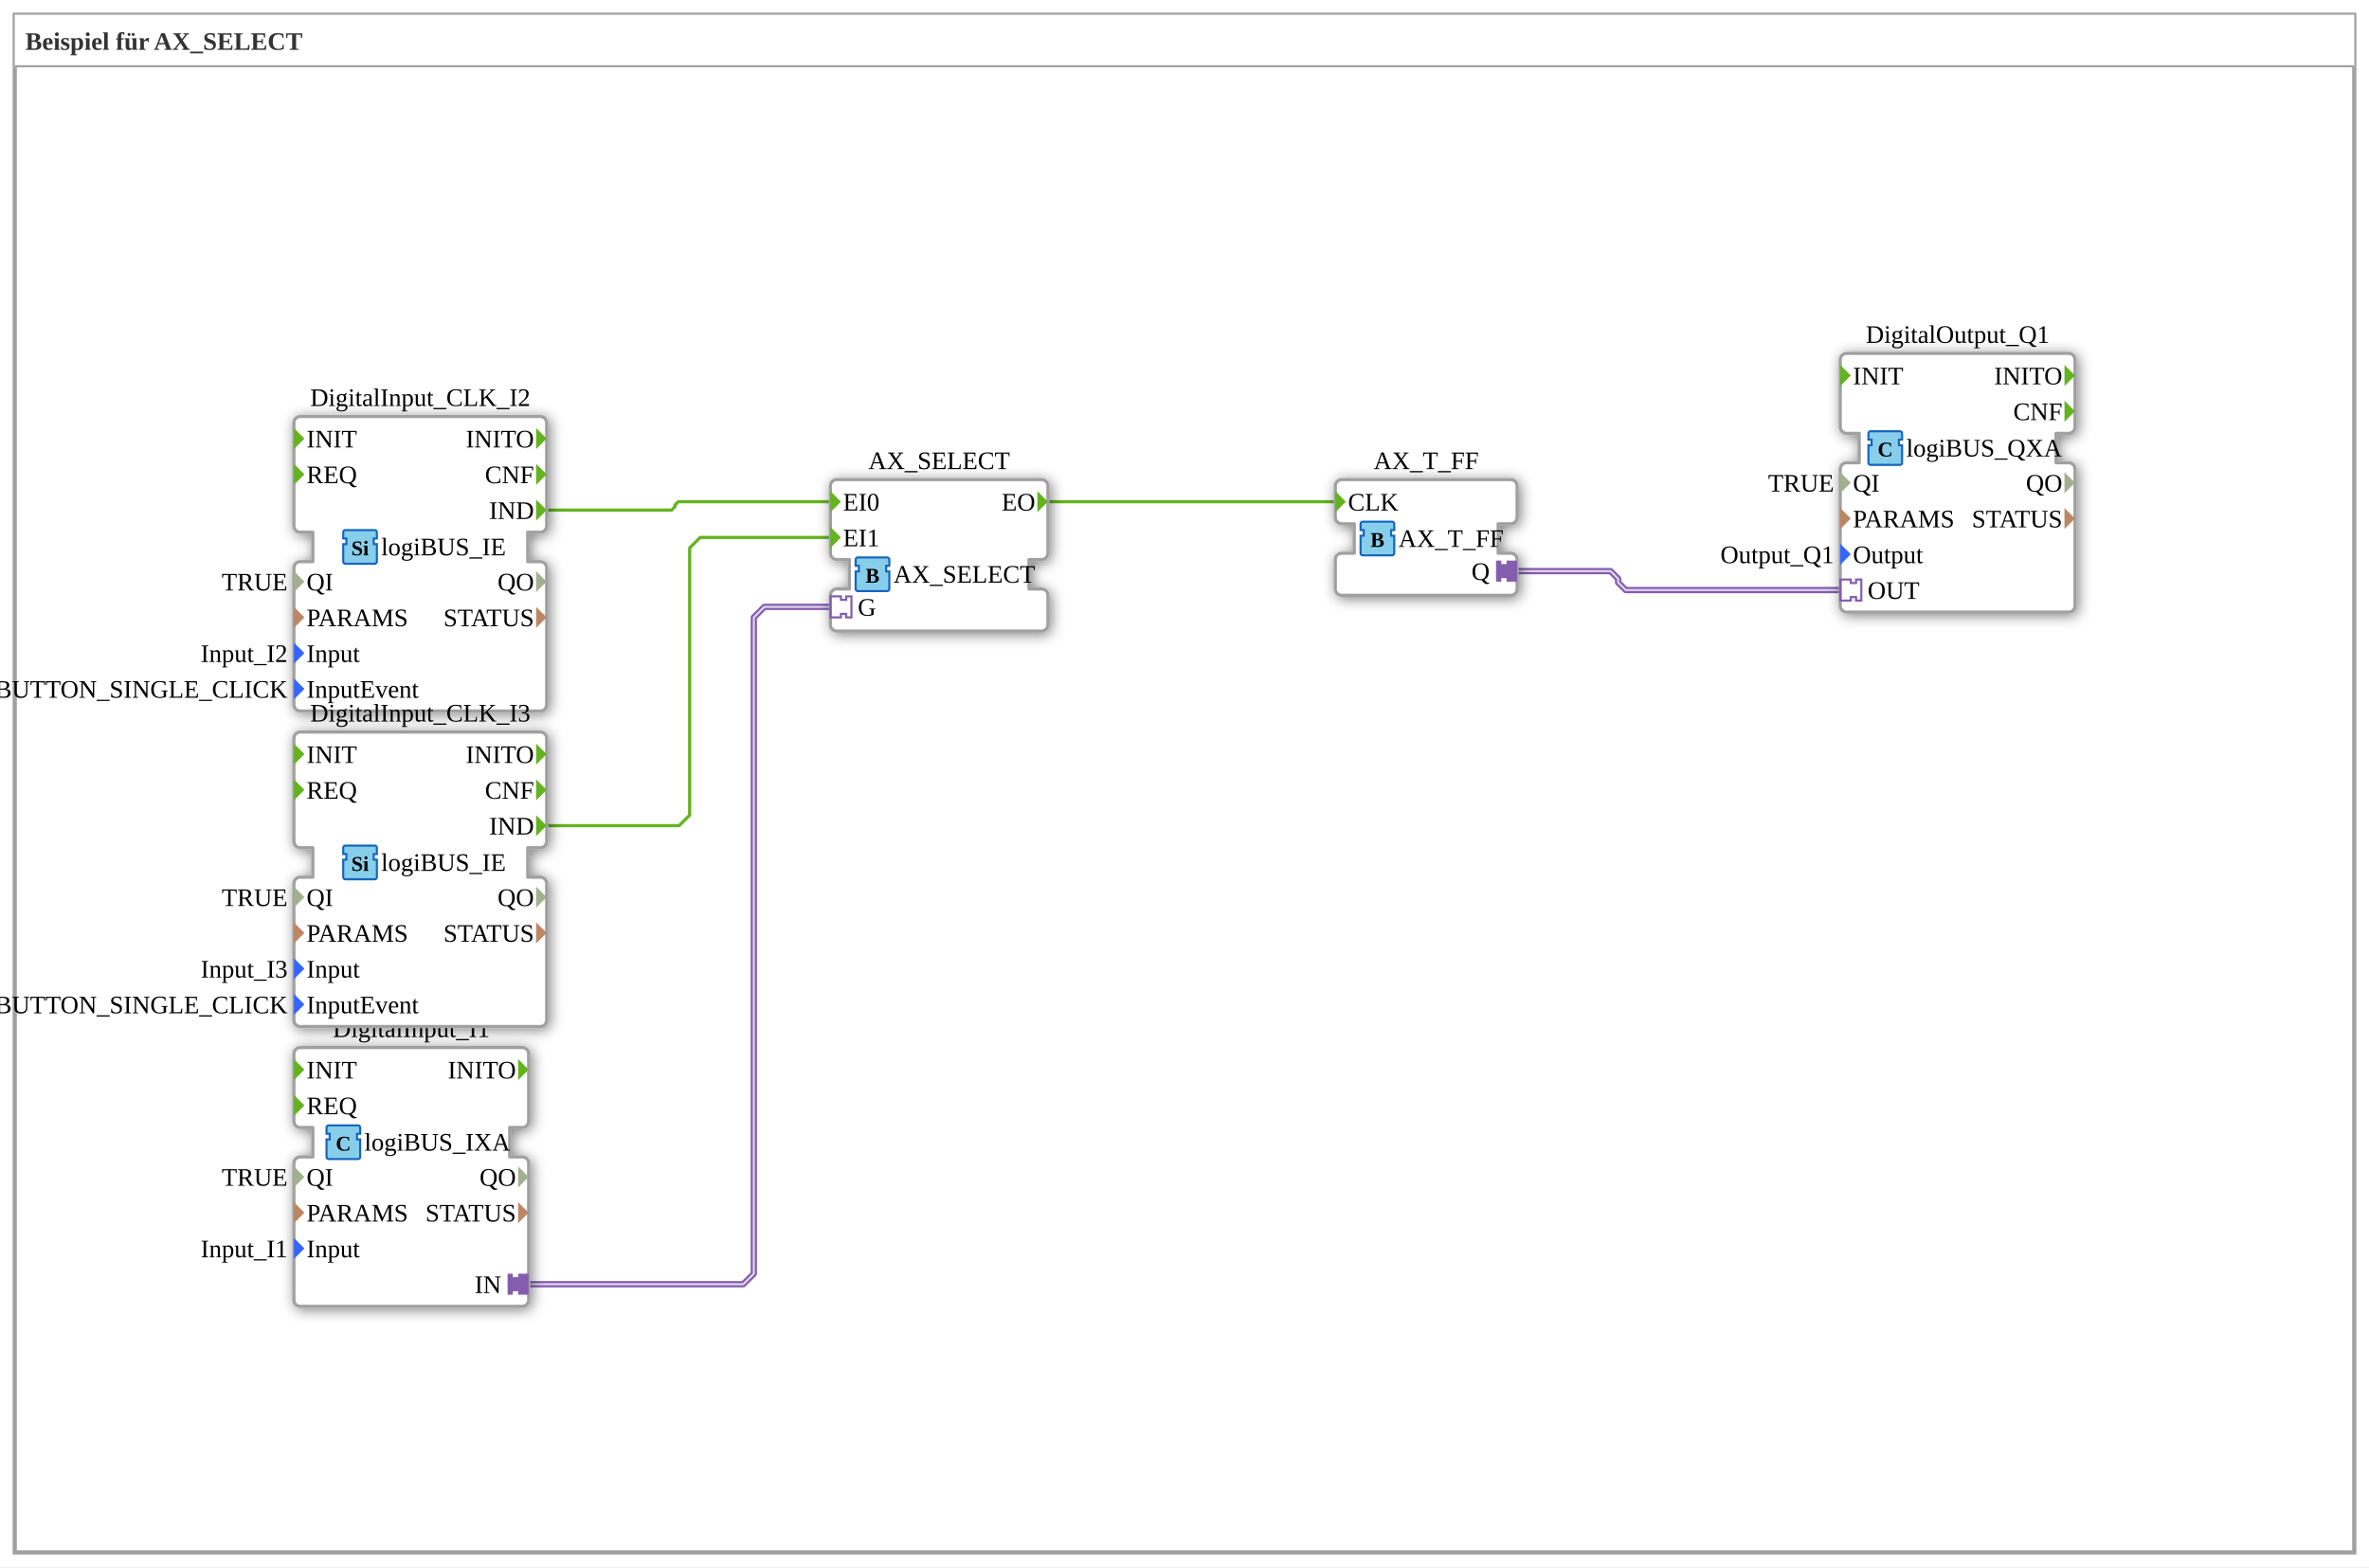
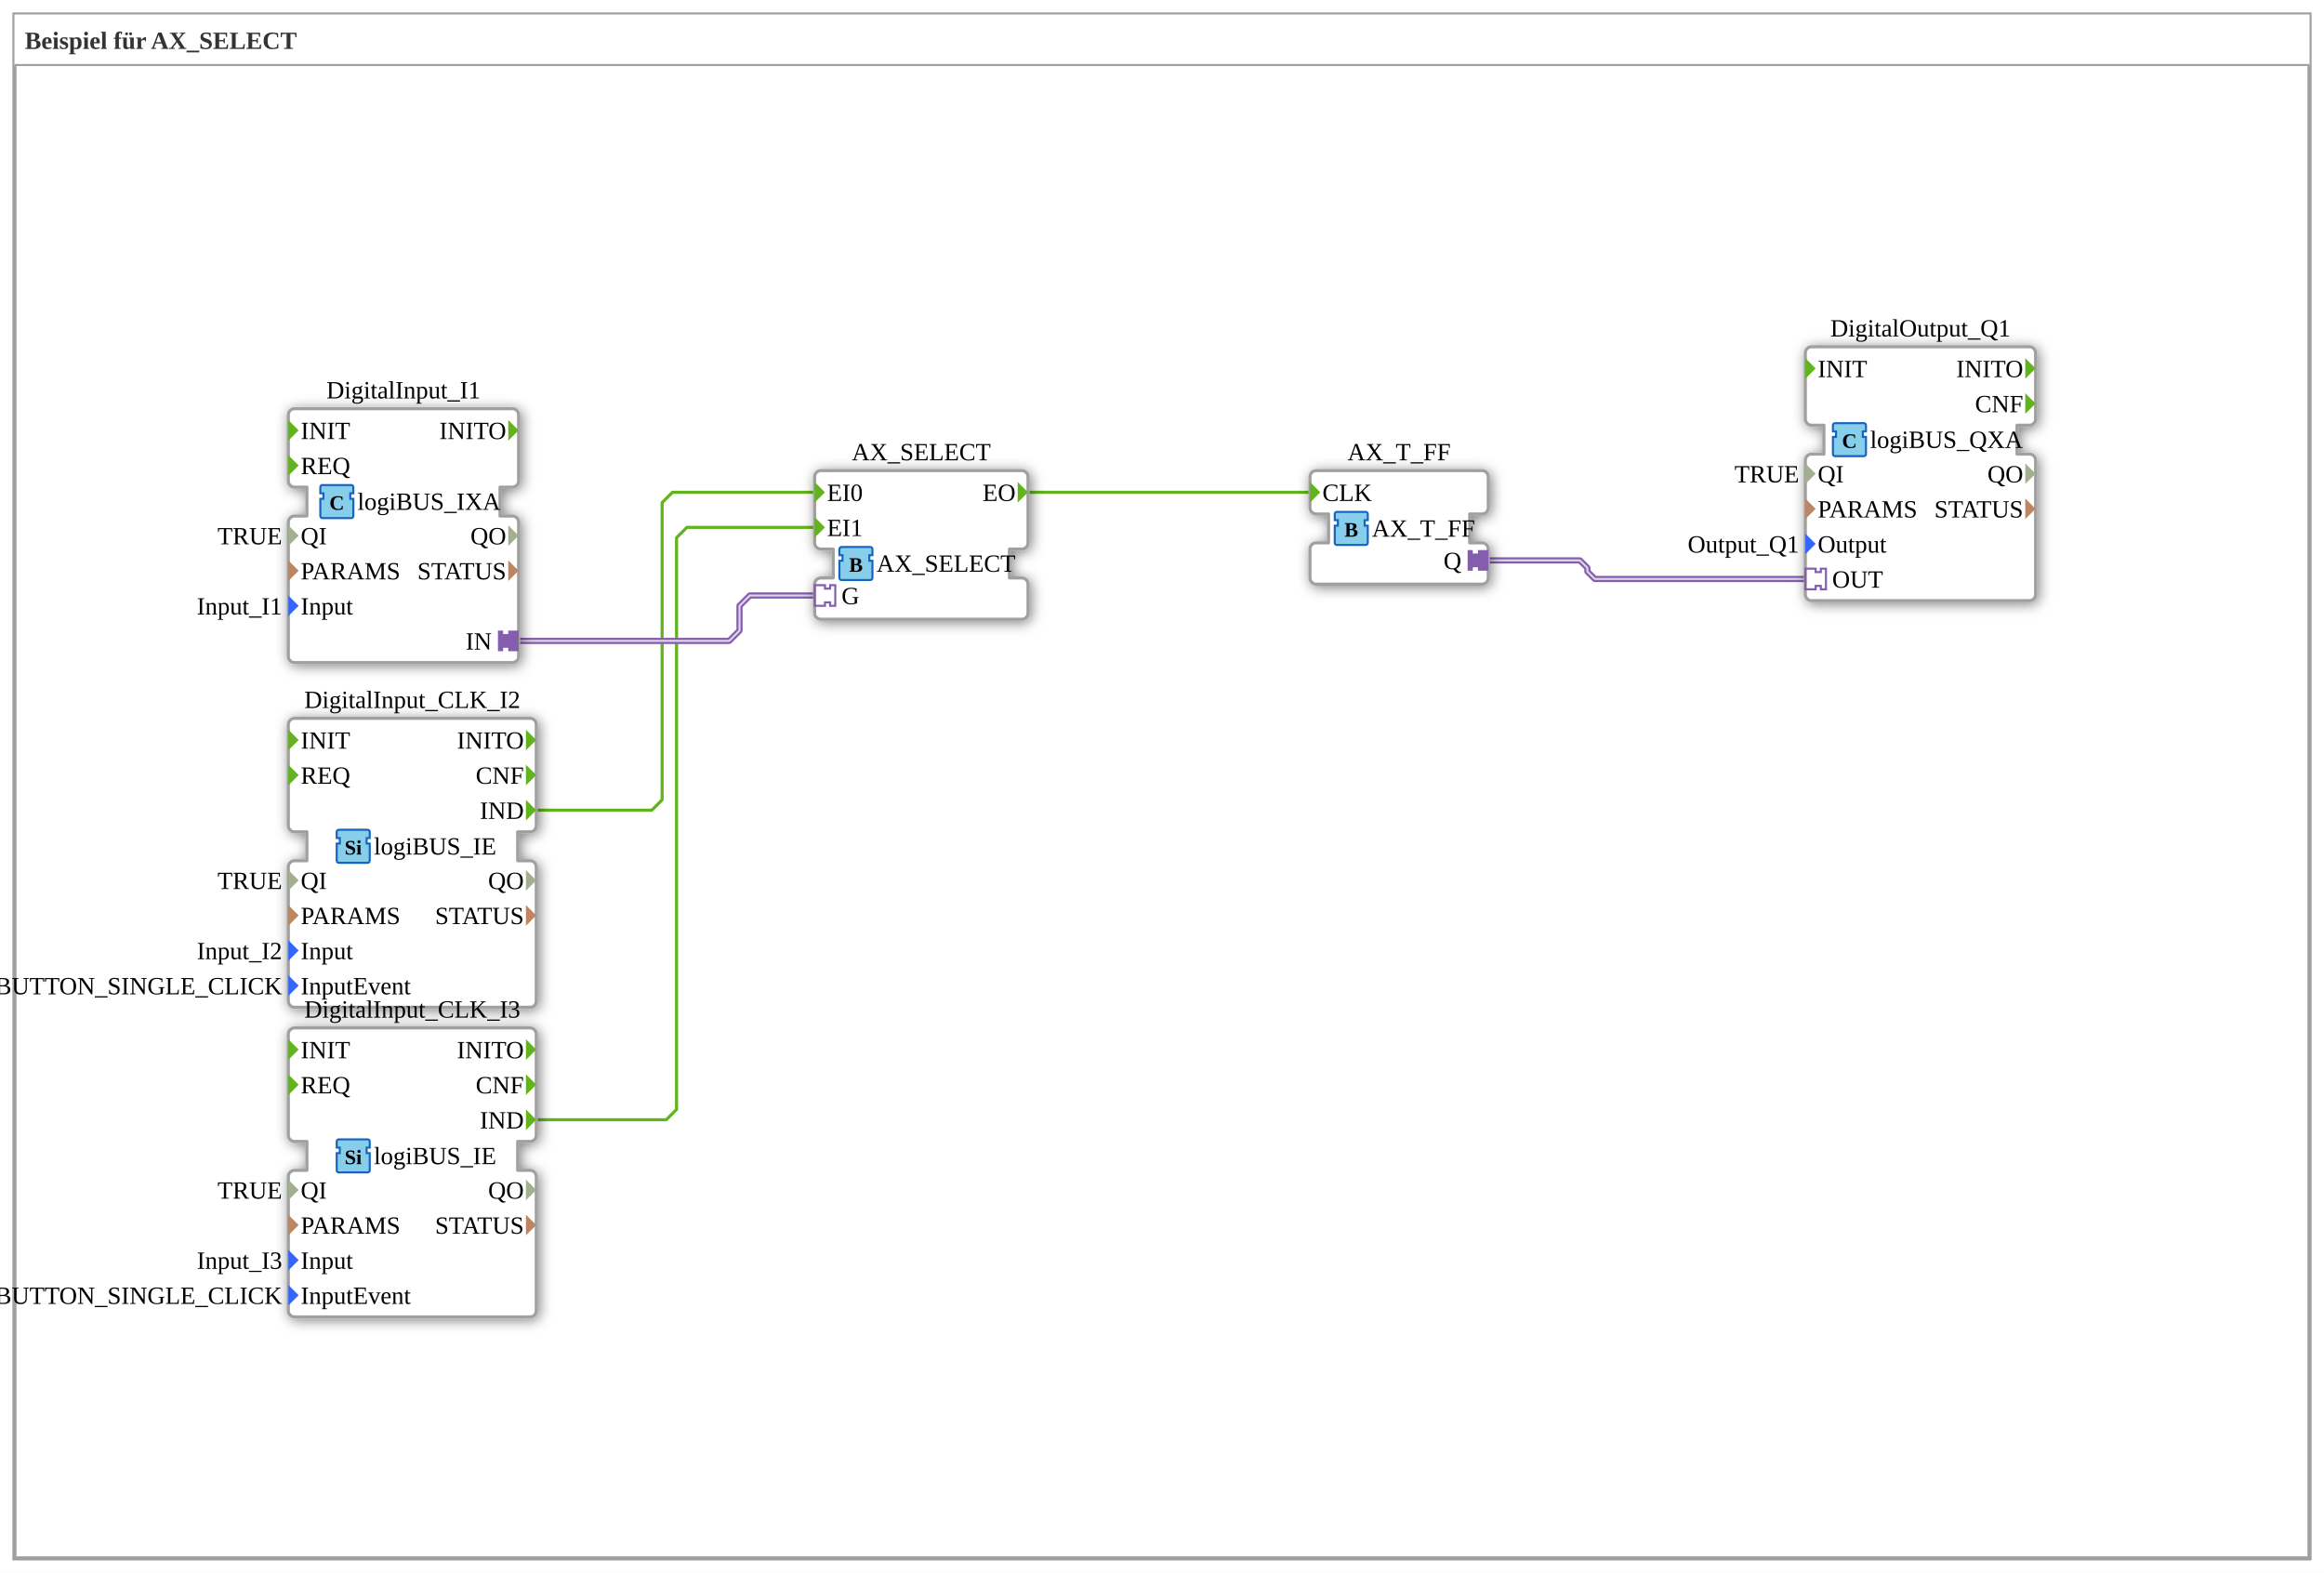
- <svg xmlns="http://www.w3.org/2000/svg" viewBox="53.0 -93.0 1126.0 745.0" width="1126" height="745">
+ <svg xmlns="http://www.w3.org/2000/svg" viewBox="53.0 -93.0 1126.0 762.0" width="1126" height="762">
  <style>
    @font-face {
      font-family: "TGL 0-17_std";
      src: local("TGL 0-17_std"), url("../../../_static/fonts/TGL-0-17_std.ttf") format("truetype");
      font-style: normal;
      font-weight: normal;
    }
    @font-face {
      font-family: "TGL 0-17";
      src: local("TGL 0-17"), local("TGL 0-17 alt"), url("../../../_static/fonts/TGL-0-17_std.ttf") format("truetype");
      font-style: normal;
      font-weight: normal;
    }
    @font-face {
      font-family: "TGL 0-16_std";
      src: local("TGL 0-16_std"), url("../../../_static/fonts/TGL-0-16_std.ttf") format("truetype");
      font-style: normal;
      font-weight: normal;
    }
    @font-face {
      font-family: "TGL 0-16";
      src: local("TGL 0-16"), url("../../../_static/fonts/TGL-0-16_std.ttf") format("truetype");
      font-style: normal;
      font-weight: normal;
    }
  </style>
  <defs>
    <filter id="dropShadow" x="-20%" y="-20%" width="140%" height="140%">
      <feGaussianBlur in="SourceAlpha" stdDeviation="3" result="blur" />
      <feOffset in="blur" dx="1" dy="1" result="offsetBlur" />
      <feFlood flood-color="#000000" flood-opacity="0.5" result="shadowColor" />
      <feComposite in="shadowColor" in2="offsetBlur" operator="in" result="shadow" />
      <feMerge>
        <feMergeNode in="shadow" />
        <feMergeNode in="SourceGraphic" />
      </feMerge>
    </filter>
  </defs>
-   <rect x="53.0" y="-93.0" width="1126.0" height="745.0" fill="white" />
-   <rect x="60.0" y="-86.0" width="1112.0" height="731.0" fill="none" stroke="#A0A0A0" stroke-width="2" />
+   <rect x="53.0" y="-93.0" width="1126.0" height="762.0" fill="white" />
+   <rect x="60.0" y="-86.0" width="1112.0" height="748.0" fill="none" stroke="#A0A0A0" stroke-width="2" />
  <rect x="60.0" y="-86.0" width="1112.0" height="25.0" fill="white" stroke="none" />
  <line x1="60.0" y1="-61.5" x2="1172.0" y2="-61.5" stroke="#A0A0A0" stroke-width="1" />
  <text x="65.0" y="-69.3" font-family="'TGL 0-17_std', 'TGL 0-17', 'Times New Roman', Times, serif" font-size="12" font-weight="bold" fill="#333333">Beispiel für AX_SELECT</text>
  <g id="sidebars">
  </g>
  <g id="connections">
-     <polyline points="312.8,149.5 372.2,149.5 373.8,147.9 373.8,147.1 375.4,145.5 447.7,145.5" fill="none" stroke="#63B31F" stroke-width="1.5" stroke-linejoin="round" />
+     <polyline points="312.8,299.5 368.8,299.5 373.8,294.5 373.8,150.5 378.8,145.5 447.7,145.5" fill="none" stroke="#63B31F" stroke-width="1.5" stroke-linejoin="round" />
    <polyline points="551.1,145.5 687.7,145.5" fill="none" stroke="#63B31F" stroke-width="1.5" stroke-linejoin="round" />
-     <polyline points="312.8,299.5 375.8,299.5 380.8,294.5 380.8,167.5 385.8,162.5 447.7,162.5" fill="none" stroke="#63B31F" stroke-width="1.5" stroke-linejoin="round" />
-     <polyline points="304.3,517.5 406.3,517.5 411.3,512.5 411.3,200.5 416.3,195.5 447.7,195.5" fill="none" stroke="#845DAF" stroke-width="3" stroke-linejoin="round" />
-     <polyline points="304.3,517.5 406.3,517.5 411.3,512.5 411.3,200.5 416.3,195.5 447.7,195.5" fill="none" stroke="#DED4EA" stroke-width="1" stroke-linejoin="round" />
+     <polyline points="312.8,449.5 375.8,449.5 380.8,444.5 380.8,167.5 385.8,162.5 447.7,162.5" fill="none" stroke="#63B31F" stroke-width="1.5" stroke-linejoin="round" />
+     <polyline points="304.3,217.5 406.3,217.5 411.3,212.5 411.3,200.5 416.3,195.5 447.7,195.5" fill="none" stroke="#845DAF" stroke-width="3" stroke-linejoin="round" />
+     <polyline points="304.3,217.5 406.3,217.5 411.3,212.5 411.3,200.5 416.3,195.5 447.7,195.5" fill="none" stroke="#DED4EA" stroke-width="1" stroke-linejoin="round" />
    <polyline points="774.1,178.5 818.5,178.5 822.1,182.1 822.1,183.9 825.7,187.5 927.7,187.5" fill="none" stroke="#845DAF" stroke-width="3" stroke-linejoin="round" />
    <polyline points="774.1,178.5 818.5,178.5 822.1,182.1 822.1,183.9 825.7,187.5 927.7,187.5" fill="none" stroke="#DED4EA" stroke-width="1" stroke-linejoin="round" />
  </g>
  <g id="interface_ports">
  </g>
  <g id="instances">
-     <g id="fb_DigitalInput_I1" transform="translate(192.7, 405.0)">
+     <g id="fb_DigitalInput_I1" transform="translate(192.7, 105.0)">
      <path d="M 3 0             L 108.562 0             A 3 3 0 0 1 111.562 3             L 111.562 35             A 3 3 0 0 1 108.562 38             L 102.562 38             L 102.562 52             L 108.562 52             A 3 3 0 0 1 111.562 55             L 111.562 120             A 3 3 0 0 1 108.562 123             L 3 123             A 3 3 0 0 1 0 120             L 0 55             A 3 3 0 0 1 3 52             L 9 52             L 9 38             L 3 38             A 3 3 0 0 1 0 35             L 0 3             A 3 3 0 0 1 3 0             Z" fill="#FFFFFF" stroke="#A0A0A0" stroke-width="1.5" stroke-linejoin="round" filter="url(#dropShadow)" />
      <path d="M 16.5 37.0             L 30.5 37.0             A 1 1 0 0 1 31.5 38.0             L 31.5 41.0             L 30.0 41.0             L 30.0 43.667             L 31.5 43.667             L 31.5 52.0             A 1 1 0 0 1 30.5 53.0             L 16.5 53.0             A 1 1 0 0 1 15.5 52.0             L 15.5 43.667             L 17.0 43.667             L 17.0 41.0             L 15.5 41.0             L 15.5 38.0             A 1 1 0 0 1 16.5 37.0             Z" fill="#87CEEB" stroke="#1565C0" stroke-width="1" />
      <text x="23.5" y="49.0" font-family="'TGL 0-17_std', 'TGL 0-17', 'Times New Roman', Times, serif" font-size="10" font-weight="bold" fill="#000000" text-anchor="middle">C</text>
      <text x="33.5" y="49.0" font-family="'TGL 0-16_std', 'TGL 0-16', 'Times New Roman', Times, serif" font-size="12" fill="#000000">logiBUS_IXA</text>
      <polygon points="0,5.5 5,10.5 0,15.5" fill="#63B31F" />
      <text x="6" y="14.7" font-family="'TGL 0-17_std', 'TGL 0-17', 'Times New Roman', Times, serif" font-size="12" fill="#000000">INIT</text>
      <polygon points="0,22.5 5,27.5 0,32.5" fill="#63B31F" />
      <text x="6" y="31.7" font-family="'TGL 0-17_std', 'TGL 0-17', 'Times New Roman', Times, serif" font-size="12" fill="#000000">REQ</text>
      <polygon points="106.562,5.5 111.562,10.5 106.562,15.5" fill="#63B31F" />
      <text x="105.562" y="14.7" font-family="'TGL 0-17_std', 'TGL 0-17', 'Times New Roman', Times, serif" font-size="12" fill="#000000" text-anchor="end">INITO</text>
      <polygon points="0,56.5 5,61.5 0,66.5" fill="#A3B08F" />
      <text x="6" y="65.7" font-family="'TGL 0-17_std', 'TGL 0-17', 'Times New Roman', Times, serif" font-size="12" fill="#000000">QI</text>
      <polygon points="0,73.5 5,78.5 0,83.5" fill="#BD8663" />
      <text x="6" y="82.7" font-family="'TGL 0-17_std', 'TGL 0-17', 'Times New Roman', Times, serif" font-size="12" fill="#000000">PARAMS</text>
      <polygon points="0,90.5 5,95.5 0,100.5" fill="#3366FF" />
      <text x="6" y="99.7" font-family="'TGL 0-17_std', 'TGL 0-17', 'Times New Roman', Times, serif" font-size="12" fill="#000000">Input</text>
      <polygon points="106.562,56.5 111.562,61.5 106.562,66.5" fill="#A3B08F" />
      <text x="105.562" y="65.7" font-family="'TGL 0-17_std', 'TGL 0-17', 'Times New Roman', Times, serif" font-size="12" fill="#000000" text-anchor="end">QO</text>
      <polygon points="106.562,73.5 111.562,78.5 106.562,83.5" fill="#BD8663" />
      <text x="105.562" y="82.7" font-family="'TGL 0-17_std', 'TGL 0-17', 'Times New Roman', Times, serif" font-size="12" fill="#000000" text-anchor="end">STATUS</text>
      <text x="-3" y="65.7" font-family="'TGL 0-17_std', 'TGL 0-17', 'Times New Roman', Times, serif" font-size="12" fill="#000000" text-anchor="end">TRUE</text>
      <text x="-3" y="99.7" font-family="'TGL 0-17_std', 'TGL 0-17', 'Times New Roman', Times, serif" font-size="12" fill="#000000" text-anchor="end">Input_I1</text>
      <path d="M 101.562 107.5             L 104.062 107.5             L 104.062 109.167             L 106.562 109.167             L 106.562 107.5             L 111.562 107.5             L 111.562 117.5             L 106.562 117.5             L 106.562 115.833             L 104.062 115.833             L 104.062 117.5             L 101.562 117.5             Z" fill="#845DAF" />
      <text x="98.562" y="116.7" font-family="'TGL 0-17_std', 'TGL 0-17', 'Times New Roman', Times, serif" font-size="12" fill="#000000" text-anchor="end">IN</text>
      <text x="55.781" y="-5" font-family="'TGL 0-17_std', 'TGL 0-17', 'Times New Roman', Times, serif" font-size="12" fill="#000000" text-anchor="middle">DigitalInput_I1</text>
    </g>
-     <g id="fb_DigitalInput_CLK_I2" transform="translate(192.7, 105.0)">
+     <g id="fb_DigitalInput_CLK_I2" transform="translate(192.7, 255.0)">
      <path d="M 3 0             L 117.125 0             A 3 3 0 0 1 120.125 3             L 120.125 52             A 3 3 0 0 1 117.125 55             L 111.125 55             L 111.125 69             L 117.125 69             A 3 3 0 0 1 120.125 72             L 120.125 137             A 3 3 0 0 1 117.125 140             L 3 140             A 3 3 0 0 1 0 137             L 0 72             A 3 3 0 0 1 3 69             L 9 69             L 9 55             L 3 55             A 3 3 0 0 1 0 52             L 0 3             A 3 3 0 0 1 3 0             Z" fill="#FFFFFF" stroke="#A0A0A0" stroke-width="1.5" stroke-linejoin="round" filter="url(#dropShadow)" />
      <path d="M 24.438 54.0             L 38.438 54.0             A 1 1 0 0 1 39.438 55.0             L 39.438 58.0             L 37.938 58.0             L 37.938 60.667             L 39.438 60.667             L 39.438 69.0             A 1 1 0 0 1 38.438 70.0             L 24.438 70.0             A 1 1 0 0 1 23.438 69.0             L 23.438 60.667             L 24.938 60.667             L 24.938 58.0             L 23.438 58.0             L 23.438 55.0             A 1 1 0 0 1 24.438 54.0             Z" fill="#87CEEB" stroke="#1565C0" stroke-width="1" />
      <text x="31.438" y="66.0" font-family="'TGL 0-17_std', 'TGL 0-17', 'Times New Roman', Times, serif" font-size="10" font-weight="bold" fill="#000000" text-anchor="middle">Si</text>
      <text x="41.438" y="66.0" font-family="'TGL 0-16_std', 'TGL 0-16', 'Times New Roman', Times, serif" font-size="12" fill="#000000">logiBUS_IE</text>
      <polygon points="0,5.5 5,10.5 0,15.5" fill="#63B31F" />
      <text x="6" y="14.7" font-family="'TGL 0-17_std', 'TGL 0-17', 'Times New Roman', Times, serif" font-size="12" fill="#000000">INIT</text>
      <polygon points="0,22.5 5,27.5 0,32.5" fill="#63B31F" />
      <text x="6" y="31.7" font-family="'TGL 0-17_std', 'TGL 0-17', 'Times New Roman', Times, serif" font-size="12" fill="#000000">REQ</text>
      <polygon points="115.125,5.5 120.125,10.5 115.125,15.5" fill="#63B31F" />
      <text x="114.125" y="14.7" font-family="'TGL 0-17_std', 'TGL 0-17', 'Times New Roman', Times, serif" font-size="12" fill="#000000" text-anchor="end">INITO</text>
      <polygon points="115.125,22.5 120.125,27.5 115.125,32.5" fill="#63B31F" />
      <text x="114.125" y="31.7" font-family="'TGL 0-17_std', 'TGL 0-17', 'Times New Roman', Times, serif" font-size="12" fill="#000000" text-anchor="end">CNF</text>
      <polygon points="115.125,39.5 120.125,44.5 115.125,49.5" fill="#63B31F" />
      <text x="114.125" y="48.7" font-family="'TGL 0-17_std', 'TGL 0-17', 'Times New Roman', Times, serif" font-size="12" fill="#000000" text-anchor="end">IND</text>
      <polygon points="0,73.5 5,78.5 0,83.5" fill="#A3B08F" />
      <text x="6" y="82.7" font-family="'TGL 0-17_std', 'TGL 0-17', 'Times New Roman', Times, serif" font-size="12" fill="#000000">QI</text>
      <polygon points="0,90.5 5,95.5 0,100.5" fill="#BD8663" />
      <text x="6" y="99.7" font-family="'TGL 0-17_std', 'TGL 0-17', 'Times New Roman', Times, serif" font-size="12" fill="#000000">PARAMS</text>
      <polygon points="0,107.5 5,112.5 0,117.5" fill="#3366FF" />
      <text x="6" y="116.7" font-family="'TGL 0-17_std', 'TGL 0-17', 'Times New Roman', Times, serif" font-size="12" fill="#000000">Input</text>
      <polygon points="0,124.5 5,129.5 0,134.5" fill="#3366FF" />
      <text x="6" y="133.7" font-family="'TGL 0-17_std', 'TGL 0-17', 'Times New Roman', Times, serif" font-size="12" fill="#000000">InputEvent</text>
      <polygon points="115.125,73.5 120.125,78.5 115.125,83.5" fill="#A3B08F" />
      <text x="114.125" y="82.7" font-family="'TGL 0-17_std', 'TGL 0-17', 'Times New Roman', Times, serif" font-size="12" fill="#000000" text-anchor="end">QO</text>
      <polygon points="115.125,90.5 120.125,95.5 115.125,100.5" fill="#BD8663" />
      <text x="114.125" y="99.7" font-family="'TGL 0-17_std', 'TGL 0-17', 'Times New Roman', Times, serif" font-size="12" fill="#000000" text-anchor="end">STATUS</text>
      <text x="-3" y="82.7" font-family="'TGL 0-17_std', 'TGL 0-17', 'Times New Roman', Times, serif" font-size="12" fill="#000000" text-anchor="end">TRUE</text>
      <text x="-3" y="116.7" font-family="'TGL 0-17_std', 'TGL 0-17', 'Times New Roman', Times, serif" font-size="12" fill="#000000" text-anchor="end">Input_I2</text>
      <text x="-3" y="133.7" font-family="'TGL 0-17_std', 'TGL 0-17', 'Times New Roman', Times, serif" font-size="12" fill="#000000" text-anchor="end">BUTTON_SINGLE_CLICK</text>
      <text x="60.062" y="-5" font-family="'TGL 0-17_std', 'TGL 0-17', 'Times New Roman', Times, serif" font-size="12" fill="#000000" text-anchor="middle">DigitalInput_CLK_I2</text>
    </g>
    <g id="fb_AX_SELECT" transform="translate(447.7, 135.0)">
      <path d="M 3 0             L 100.375 0             A 3 3 0 0 1 103.375 3             L 103.375 35             A 3 3 0 0 1 100.375 38             L 94.375 38             L 94.375 52             L 100.375 52             A 3 3 0 0 1 103.375 55             L 103.375 69             A 3 3 0 0 1 100.375 72             L 3 72             A 3 3 0 0 1 0 69             L 0 55             A 3 3 0 0 1 3 52             L 9 52             L 9 38             L 3 38             A 3 3 0 0 1 0 35             L 0 3             A 3 3 0 0 1 3 0             Z" fill="#FFFFFF" stroke="#A0A0A0" stroke-width="1.5" stroke-linejoin="round" filter="url(#dropShadow)" />
      <path d="M 13.0 37.0             L 27.0 37.0             A 1 1 0 0 1 28.0 38.0             L 28.0 41.0             L 26.5 41.0             L 26.5 43.667             L 28.0 43.667             L 28.0 52.0             A 1 1 0 0 1 27.0 53.0             L 13.0 53.0             A 1 1 0 0 1 12.0 52.0             L 12.0 43.667             L 13.5 43.667             L 13.5 41.0             L 12.0 41.0             L 12.0 38.0             A 1 1 0 0 1 13.0 37.0             Z" fill="#87CEEB" stroke="#1565C0" stroke-width="1" />
      <text x="20.0" y="49.0" font-family="'TGL 0-17_std', 'TGL 0-17', 'Times New Roman', Times, serif" font-size="10" font-weight="bold" fill="#000000" text-anchor="middle">B</text>
      <text x="30.0" y="49.0" font-family="'TGL 0-16_std', 'TGL 0-16', 'Times New Roman', Times, serif" font-size="12" fill="#000000">AX_SELECT</text>
      <polygon points="0,5.5 5,10.5 0,15.5" fill="#63B31F" />
      <text x="6" y="14.7" font-family="'TGL 0-17_std', 'TGL 0-17', 'Times New Roman', Times, serif" font-size="12" fill="#000000">EI0</text>
      <polygon points="0,22.5 5,27.5 0,32.5" fill="#63B31F" />
      <text x="6" y="31.7" font-family="'TGL 0-17_std', 'TGL 0-17', 'Times New Roman', Times, serif" font-size="12" fill="#000000">EI1</text>
      <polygon points="98.375,5.5 103.375,10.5 98.375,15.5" fill="#63B31F" />
      <text x="97.375" y="14.7" font-family="'TGL 0-17_std', 'TGL 0-17', 'Times New Roman', Times, serif" font-size="12" fill="#000000" text-anchor="end">EO</text>
      <path d="M 0 55.5             L 5.0 55.5             L 5.0 57.167             L 7.5 57.167             L 7.5 55.5             L 10 55.5             L 10 65.5             L 7.5 65.5             L 7.5 63.833             L 5.0 63.833             L 5.0 65.5             L 0 65.5             Z" fill="none" stroke="#845DAF" stroke-width="1" />
      <text x="13" y="64.7" font-family="'TGL 0-17_std', 'TGL 0-17', 'Times New Roman', Times, serif" font-size="12" fill="#000000">G</text>
      <text x="51.688" y="-5" font-family="'TGL 0-17_std', 'TGL 0-17', 'Times New Roman', Times, serif" font-size="12" fill="#000000" text-anchor="middle">AX_SELECT</text>
    </g>
    <g id="fb_AX_T_FF" transform="translate(687.7, 135.0)">
      <path d="M 3 0             L 83.375 0             A 3 3 0 0 1 86.375 3             L 86.375 18             A 3 3 0 0 1 83.375 21             L 77.375 21             L 77.375 35             L 83.375 35             A 3 3 0 0 1 86.375 38             L 86.375 52             A 3 3 0 0 1 83.375 55             L 3 55             A 3 3 0 0 1 0 52             L 0 38             A 3 3 0 0 1 3 35             L 9 35             L 9 21             L 3 21             A 3 3 0 0 1 0 18             L 0 3             A 3 3 0 0 1 3 0             Z" fill="#FFFFFF" stroke="#A0A0A0" stroke-width="1.5" stroke-linejoin="round" filter="url(#dropShadow)" />
      <path d="M 13.0 20.0             L 27.0 20.0             A 1 1 0 0 1 28.0 21.0             L 28.0 24.0             L 26.5 24.0             L 26.5 26.667             L 28.0 26.667             L 28.0 35.0             A 1 1 0 0 1 27.0 36.0             L 13.0 36.0             A 1 1 0 0 1 12.0 35.0             L 12.0 26.667             L 13.5 26.667             L 13.5 24.0             L 12.0 24.0             L 12.0 21.0             A 1 1 0 0 1 13.0 20.0             Z" fill="#87CEEB" stroke="#1565C0" stroke-width="1" />
      <text x="20.0" y="32.0" font-family="'TGL 0-17_std', 'TGL 0-17', 'Times New Roman', Times, serif" font-size="10" font-weight="bold" fill="#000000" text-anchor="middle">B</text>
      <text x="30.0" y="32.0" font-family="'TGL 0-16_std', 'TGL 0-16', 'Times New Roman', Times, serif" font-size="12" fill="#000000">AX_T_FF</text>
      <polygon points="0,5.5 5,10.5 0,15.5" fill="#63B31F" />
      <text x="6" y="14.7" font-family="'TGL 0-17_std', 'TGL 0-17', 'Times New Roman', Times, serif" font-size="12" fill="#000000">CLK</text>
      <path d="M 76.375 38.5             L 78.875 38.5             L 78.875 40.167             L 81.375 40.167             L 81.375 38.5             L 86.375 38.5             L 86.375 48.5             L 81.375 48.5             L 81.375 46.833             L 78.875 46.833             L 78.875 48.5             L 76.375 48.5             Z" fill="#845DAF" />
      <text x="73.375" y="47.7" font-family="'TGL 0-17_std', 'TGL 0-17', 'Times New Roman', Times, serif" font-size="12" fill="#000000" text-anchor="end">Q</text>
      <text x="43.188" y="-5" font-family="'TGL 0-17_std', 'TGL 0-17', 'Times New Roman', Times, serif" font-size="12" fill="#000000" text-anchor="middle">AX_T_FF</text>
    </g>
    <g id="fb_DigitalOutput_Q1" transform="translate(927.7, 75.0)">
      <path d="M 3 0             L 108.562 0             A 3 3 0 0 1 111.562 3             L 111.562 35             A 3 3 0 0 1 108.562 38             L 102.562 38             L 102.562 52             L 108.562 52             A 3 3 0 0 1 111.562 55             L 111.562 120             A 3 3 0 0 1 108.562 123             L 3 123             A 3 3 0 0 1 0 120             L 0 55             A 3 3 0 0 1 3 52             L 9 52             L 9 38             L 3 38             A 3 3 0 0 1 0 35             L 0 3             A 3 3 0 0 1 3 0             Z" fill="#FFFFFF" stroke="#A0A0A0" stroke-width="1.5" stroke-linejoin="round" filter="url(#dropShadow)" />
      <path d="M 14.375 37.0             L 28.375 37.0             A 1 1 0 0 1 29.375 38.0             L 29.375 41.0             L 27.875 41.0             L 27.875 43.667             L 29.375 43.667             L 29.375 52.0             A 1 1 0 0 1 28.375 53.0             L 14.375 53.0             A 1 1 0 0 1 13.375 52.0             L 13.375 43.667             L 14.875 43.667             L 14.875 41.0             L 13.375 41.0             L 13.375 38.0             A 1 1 0 0 1 14.375 37.0             Z" fill="#87CEEB" stroke="#1565C0" stroke-width="1" />
      <text x="21.375" y="49.0" font-family="'TGL 0-17_std', 'TGL 0-17', 'Times New Roman', Times, serif" font-size="10" font-weight="bold" fill="#000000" text-anchor="middle">C</text>
      <text x="31.375" y="49.0" font-family="'TGL 0-16_std', 'TGL 0-16', 'Times New Roman', Times, serif" font-size="12" fill="#000000">logiBUS_QXA</text>
      <polygon points="0,5.5 5,10.5 0,15.5" fill="#63B31F" />
      <text x="6" y="14.7" font-family="'TGL 0-17_std', 'TGL 0-17', 'Times New Roman', Times, serif" font-size="12" fill="#000000">INIT</text>
      <polygon points="106.562,5.5 111.562,10.5 106.562,15.5" fill="#63B31F" />
      <text x="105.562" y="14.7" font-family="'TGL 0-17_std', 'TGL 0-17', 'Times New Roman', Times, serif" font-size="12" fill="#000000" text-anchor="end">INITO</text>
      <polygon points="106.562,22.5 111.562,27.5 106.562,32.5" fill="#63B31F" />
      <text x="105.562" y="31.7" font-family="'TGL 0-17_std', 'TGL 0-17', 'Times New Roman', Times, serif" font-size="12" fill="#000000" text-anchor="end">CNF</text>
      <polygon points="0,56.5 5,61.5 0,66.5" fill="#A3B08F" />
      <text x="6" y="65.7" font-family="'TGL 0-17_std', 'TGL 0-17', 'Times New Roman', Times, serif" font-size="12" fill="#000000">QI</text>
      <polygon points="0,73.5 5,78.5 0,83.5" fill="#BD8663" />
      <text x="6" y="82.7" font-family="'TGL 0-17_std', 'TGL 0-17', 'Times New Roman', Times, serif" font-size="12" fill="#000000">PARAMS</text>
      <polygon points="0,90.5 5,95.5 0,100.5" fill="#3366FF" />
      <text x="6" y="99.7" font-family="'TGL 0-17_std', 'TGL 0-17', 'Times New Roman', Times, serif" font-size="12" fill="#000000">Output</text>
      <polygon points="106.562,56.5 111.562,61.5 106.562,66.5" fill="#A3B08F" />
      <text x="105.562" y="65.7" font-family="'TGL 0-17_std', 'TGL 0-17', 'Times New Roman', Times, serif" font-size="12" fill="#000000" text-anchor="end">QO</text>
      <polygon points="106.562,73.5 111.562,78.5 106.562,83.5" fill="#BD8663" />
      <text x="105.562" y="82.7" font-family="'TGL 0-17_std', 'TGL 0-17', 'Times New Roman', Times, serif" font-size="12" fill="#000000" text-anchor="end">STATUS</text>
      <text x="-3" y="65.7" font-family="'TGL 0-17_std', 'TGL 0-17', 'Times New Roman', Times, serif" font-size="12" fill="#000000" text-anchor="end">TRUE</text>
      <text x="-3" y="99.7" font-family="'TGL 0-17_std', 'TGL 0-17', 'Times New Roman', Times, serif" font-size="12" fill="#000000" text-anchor="end">Output_Q1</text>
      <path d="M 0 107.5             L 5.0 107.5             L 5.0 109.167             L 7.5 109.167             L 7.5 107.5             L 10 107.5             L 10 117.5             L 7.5 117.5             L 7.5 115.833             L 5.0 115.833             L 5.0 117.5             L 0 117.5             Z" fill="none" stroke="#845DAF" stroke-width="1" />
      <text x="13" y="116.7" font-family="'TGL 0-17_std', 'TGL 0-17', 'Times New Roman', Times, serif" font-size="12" fill="#000000">OUT</text>
      <text x="55.781" y="-5" font-family="'TGL 0-17_std', 'TGL 0-17', 'Times New Roman', Times, serif" font-size="12" fill="#000000" text-anchor="middle">DigitalOutput_Q1</text>
    </g>
-     <g id="fb_DigitalInput_CLK_I3" transform="translate(192.7, 255.0)">
+     <g id="fb_DigitalInput_CLK_I3" transform="translate(192.7, 405.0)">
      <path d="M 3 0             L 117.125 0             A 3 3 0 0 1 120.125 3             L 120.125 52             A 3 3 0 0 1 117.125 55             L 111.125 55             L 111.125 69             L 117.125 69             A 3 3 0 0 1 120.125 72             L 120.125 137             A 3 3 0 0 1 117.125 140             L 3 140             A 3 3 0 0 1 0 137             L 0 72             A 3 3 0 0 1 3 69             L 9 69             L 9 55             L 3 55             A 3 3 0 0 1 0 52             L 0 3             A 3 3 0 0 1 3 0             Z" fill="#FFFFFF" stroke="#A0A0A0" stroke-width="1.5" stroke-linejoin="round" filter="url(#dropShadow)" />
      <path d="M 24.438 54.0             L 38.438 54.0             A 1 1 0 0 1 39.438 55.0             L 39.438 58.0             L 37.938 58.0             L 37.938 60.667             L 39.438 60.667             L 39.438 69.0             A 1 1 0 0 1 38.438 70.0             L 24.438 70.0             A 1 1 0 0 1 23.438 69.0             L 23.438 60.667             L 24.938 60.667             L 24.938 58.0             L 23.438 58.0             L 23.438 55.0             A 1 1 0 0 1 24.438 54.0             Z" fill="#87CEEB" stroke="#1565C0" stroke-width="1" />
      <text x="31.438" y="66.0" font-family="'TGL 0-17_std', 'TGL 0-17', 'Times New Roman', Times, serif" font-size="10" font-weight="bold" fill="#000000" text-anchor="middle">Si</text>
      <text x="41.438" y="66.0" font-family="'TGL 0-16_std', 'TGL 0-16', 'Times New Roman', Times, serif" font-size="12" fill="#000000">logiBUS_IE</text>
      <polygon points="0,5.5 5,10.5 0,15.5" fill="#63B31F" />
      <text x="6" y="14.7" font-family="'TGL 0-17_std', 'TGL 0-17', 'Times New Roman', Times, serif" font-size="12" fill="#000000">INIT</text>
      <polygon points="0,22.5 5,27.5 0,32.5" fill="#63B31F" />
      <text x="6" y="31.7" font-family="'TGL 0-17_std', 'TGL 0-17', 'Times New Roman', Times, serif" font-size="12" fill="#000000">REQ</text>
      <polygon points="115.125,5.5 120.125,10.5 115.125,15.5" fill="#63B31F" />
      <text x="114.125" y="14.7" font-family="'TGL 0-17_std', 'TGL 0-17', 'Times New Roman', Times, serif" font-size="12" fill="#000000" text-anchor="end">INITO</text>
      <polygon points="115.125,22.5 120.125,27.5 115.125,32.5" fill="#63B31F" />
      <text x="114.125" y="31.7" font-family="'TGL 0-17_std', 'TGL 0-17', 'Times New Roman', Times, serif" font-size="12" fill="#000000" text-anchor="end">CNF</text>
      <polygon points="115.125,39.5 120.125,44.5 115.125,49.5" fill="#63B31F" />
      <text x="114.125" y="48.7" font-family="'TGL 0-17_std', 'TGL 0-17', 'Times New Roman', Times, serif" font-size="12" fill="#000000" text-anchor="end">IND</text>
      <polygon points="0,73.5 5,78.5 0,83.5" fill="#A3B08F" />
      <text x="6" y="82.7" font-family="'TGL 0-17_std', 'TGL 0-17', 'Times New Roman', Times, serif" font-size="12" fill="#000000">QI</text>
      <polygon points="0,90.5 5,95.5 0,100.5" fill="#BD8663" />
      <text x="6" y="99.7" font-family="'TGL 0-17_std', 'TGL 0-17', 'Times New Roman', Times, serif" font-size="12" fill="#000000">PARAMS</text>
      <polygon points="0,107.5 5,112.5 0,117.5" fill="#3366FF" />
      <text x="6" y="116.7" font-family="'TGL 0-17_std', 'TGL 0-17', 'Times New Roman', Times, serif" font-size="12" fill="#000000">Input</text>
      <polygon points="0,124.5 5,129.5 0,134.5" fill="#3366FF" />
      <text x="6" y="133.7" font-family="'TGL 0-17_std', 'TGL 0-17', 'Times New Roman', Times, serif" font-size="12" fill="#000000">InputEvent</text>
      <polygon points="115.125,73.5 120.125,78.5 115.125,83.5" fill="#A3B08F" />
      <text x="114.125" y="82.7" font-family="'TGL 0-17_std', 'TGL 0-17', 'Times New Roman', Times, serif" font-size="12" fill="#000000" text-anchor="end">QO</text>
      <polygon points="115.125,90.5 120.125,95.5 115.125,100.5" fill="#BD8663" />
      <text x="114.125" y="99.7" font-family="'TGL 0-17_std', 'TGL 0-17', 'Times New Roman', Times, serif" font-size="12" fill="#000000" text-anchor="end">STATUS</text>
      <text x="-3" y="82.7" font-family="'TGL 0-17_std', 'TGL 0-17', 'Times New Roman', Times, serif" font-size="12" fill="#000000" text-anchor="end">TRUE</text>
      <text x="-3" y="116.7" font-family="'TGL 0-17_std', 'TGL 0-17', 'Times New Roman', Times, serif" font-size="12" fill="#000000" text-anchor="end">Input_I3</text>
      <text x="-3" y="133.7" font-family="'TGL 0-17_std', 'TGL 0-17', 'Times New Roman', Times, serif" font-size="12" fill="#000000" text-anchor="end">BUTTON_SINGLE_CLICK</text>
      <text x="60.062" y="-5" font-family="'TGL 0-17_std', 'TGL 0-17', 'Times New Roman', Times, serif" font-size="12" fill="#000000" text-anchor="middle">DigitalInput_CLK_I3</text>
    </g>
  </g>
</svg>
